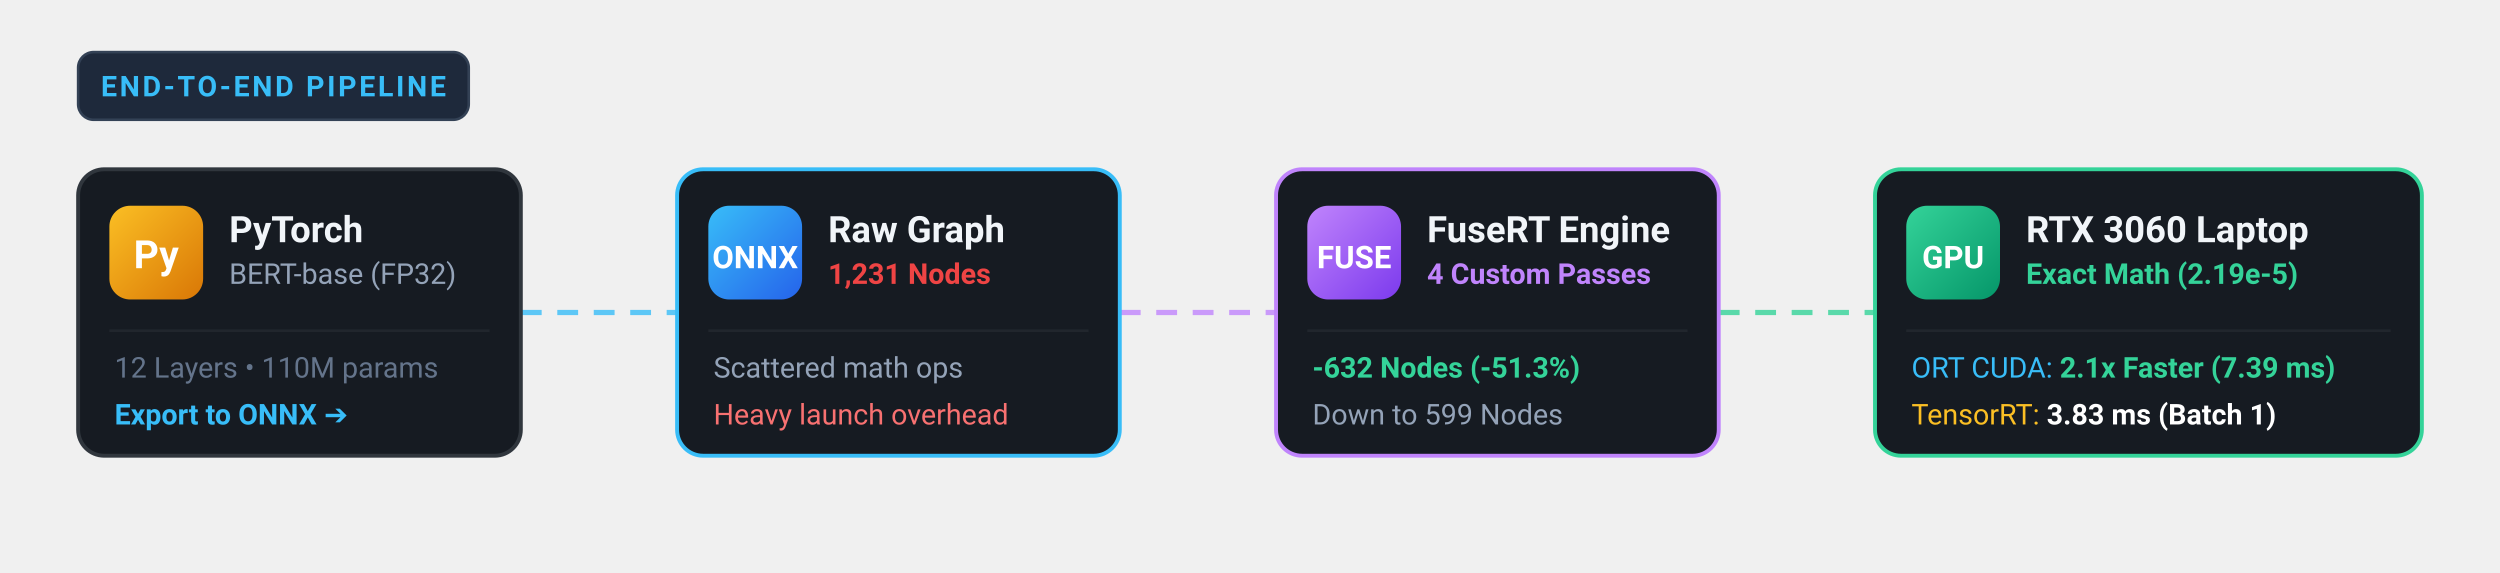
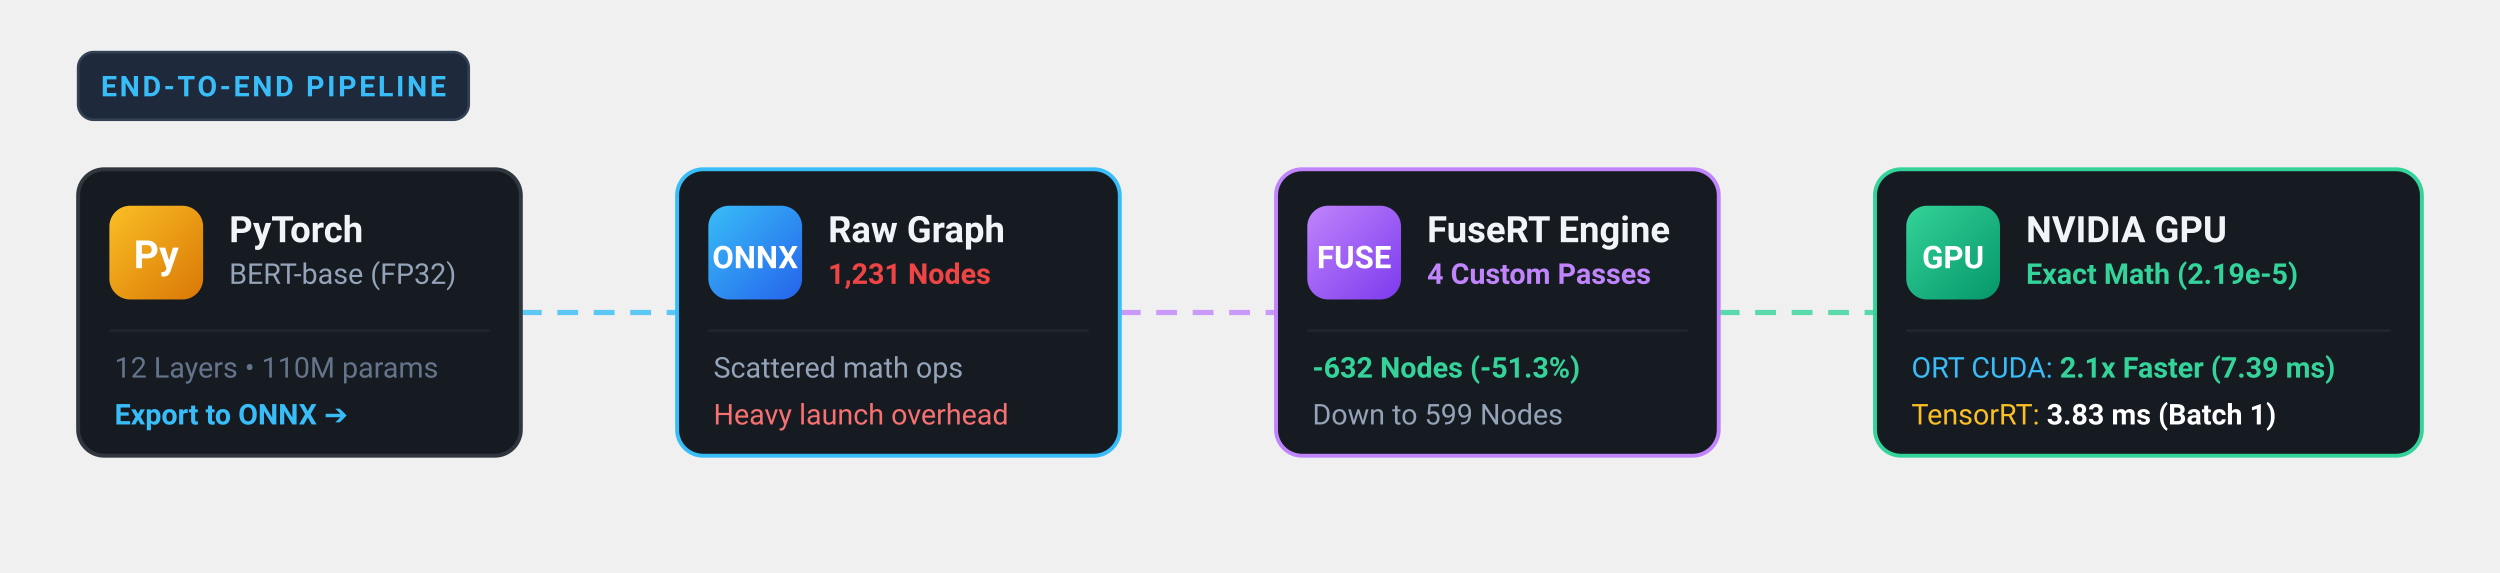
<svg xmlns="http://www.w3.org/2000/svg" viewBox="0 0 960 220" width="100%" height="220" style="background:#0d1117; border-radius:12px; font-family:-apple-system, BlinkMacSystemFont, 'Segoe UI', Roboto, Helvetica, Arial, sans-serif;">
  <defs>
    <linearGradient id="grad-blue" x1="0%" y1="0%" x2="100%" y2="100%">
      <stop offset="0%" stop-color="#38bdf8" />
      <stop offset="100%" stop-color="#2563eb" />
    </linearGradient>
    <linearGradient id="grad-purple" x1="0%" y1="0%" x2="100%" y2="100%">
      <stop offset="0%" stop-color="#c084fc" />
      <stop offset="100%" stop-color="#7c3aed" />
    </linearGradient>
    <linearGradient id="grad-emerald" x1="0%" y1="0%" x2="100%" y2="100%">
      <stop offset="0%" stop-color="#34d399" />
      <stop offset="100%" stop-color="#059669" />
    </linearGradient>
    <linearGradient id="grad-amber" x1="0%" y1="0%" x2="100%" y2="100%">
      <stop offset="0%" stop-color="#fbbf24" />
      <stop offset="100%" stop-color="#d97706" />
    </linearGradient>
    <style>
      .pulse-line {
        stroke-dasharray: 8 6;
        animation: dash 1.5s linear infinite;
      }
      @keyframes dash {
        to { stroke-dashoffset: -28; }
      }
      .node-card {
        transition: transform 0.3s ease;
      }
      .node-card:hover {
        transform: translateY(-4px);
      }
    </style>
  </defs>
  <rect x="30" y="20" width="150" height="26" rx="6" fill="#1e293b" stroke="#334155" stroke-width="1" />
  <text x="105" y="37" fill="#38bdf8" font-size="11" font-weight="700" text-anchor="middle" letter-spacing="1">END-TO-END PIPELINE</text>
  <line x1="200" y1="120" x2="260" y2="120" stroke="#38bdf8" stroke-width="2" class="pulse-line" opacity="0.8" />
  <line x1="430" y1="120" x2="490" y2="120" stroke="#c084fc" stroke-width="2" class="pulse-line" opacity="0.8" />
  <line x1="660" y1="120" x2="720" y2="120" stroke="#34d399" stroke-width="2" class="pulse-line" opacity="0.8" />
  <g class="node-card" transform="translate(30, 65)">
    <rect width="170" height="110" rx="10" fill="#161b22" stroke="#30363d" stroke-width="1.5" />
    <rect x="12" y="14" width="36" height="36" rx="8" fill="url(#grad-amber)" />
    <text x="30" y="38" fill="#ffffff" font-size="15" font-weight="bold" text-anchor="middle">Py</text>
    <text x="58" y="28" fill="#f1f5f9" font-size="14" font-weight="700">PyTorch</text>
    <text x="58" y="44" fill="#94a3b8" font-size="11">BERT-base (FP32)</text>
    <line x1="12" y1="62" x2="158" y2="62" stroke="#21262d" stroke-width="1" />
    <text x="14" y="80" fill="#64748b" font-size="11">12 Layers • 110M params</text>
    <text x="14" y="98" fill="#38bdf8" font-size="11" font-weight="600">Export to ONNX ➔</text>
  </g>
  <g class="node-card" transform="translate(260, 65)">
    <rect width="170" height="110" rx="10" fill="#161b22" stroke="#38bdf8" stroke-width="1.5" />
    <rect x="12" y="14" width="36" height="36" rx="8" fill="url(#grad-blue)" />
    <text x="30" y="38" fill="#ffffff" font-size="12" font-weight="bold" text-anchor="middle">ONNX</text>
    <text x="58" y="28" fill="#f1f5f9" font-size="14" font-weight="700">Raw Graph</text>
    <text x="58" y="44" fill="#ef4444" font-size="11" font-weight="600">1,231 Nodes</text>
    <line x1="12" y1="62" x2="158" y2="62" stroke="#21262d" stroke-width="1" />
    <text x="14" y="80" fill="#94a3b8" font-size="11">Scattered math ops</text>
    <text x="14" y="98" fill="#f87171" font-size="11">Heavy launch overhead</text>
  </g>
  <g class="node-card" transform="translate(490, 65)">
    <rect width="170" height="110" rx="10" fill="#161b22" stroke="#c084fc" stroke-width="1.5" />
    <rect x="12" y="14" width="36" height="36" rx="8" fill="url(#grad-purple)" />
    <text x="30" y="38" fill="#ffffff" font-size="12" font-weight="bold" text-anchor="middle">FUSE</text>
    <text x="58" y="28" fill="#f1f5f9" font-size="14" font-weight="700">FuseRT Engine</text>
    <text x="58" y="44" fill="#c084fc" font-size="11" font-weight="600">4 Custom Passes</text>
    <line x1="12" y1="62" x2="158" y2="62" stroke="#21262d" stroke-width="1" />
    <text x="14" y="80" fill="#34d399" font-size="11" font-weight="700">-632 Nodes (-51.3%)</text>
    <text x="14" y="98" fill="#94a3b8" font-size="11">Down to 599 Nodes</text>
  </g>
  <g class="node-card" transform="translate(720, 65)">
    <rect width="210" height="110" rx="10" fill="#161b22" stroke="#34d399" stroke-width="1.5" />
    <rect x="12" y="14" width="36" height="36" rx="8" fill="url(#grad-emerald)" />
    <text x="30" y="38" fill="#ffffff" font-size="12" font-weight="bold" text-anchor="middle">GPU</text>
-     <text x="58" y="28" fill="#f1f5f9" font-size="14" font-weight="700">RTX 3060 Laptop</text>
+     <text x="58" y="28" fill="#f1f5f9" font-size="14" font-weight="700">NVIDIA GPU</text>
    <text x="58" y="44" fill="#34d399" font-size="11" font-weight="600">Exact Math (2.19e-5)</text>
    <line x1="12" y1="62" x2="198" y2="62" stroke="#21262d" stroke-width="1" />
    <text x="14" y="80" fill="#38bdf8" font-size="11">ORT CUDA: <tspan fill="#34d399" font-weight="bold">2.1x Faster (7.39 ms)</tspan>
    </text>
    <text x="14" y="98" fill="#fbbf24" font-size="11">TensorRT: <tspan fill="#ffffff" font-weight="bold">3.83 ms (Batch 1)</tspan>
    </text>
  </g>
</svg>
